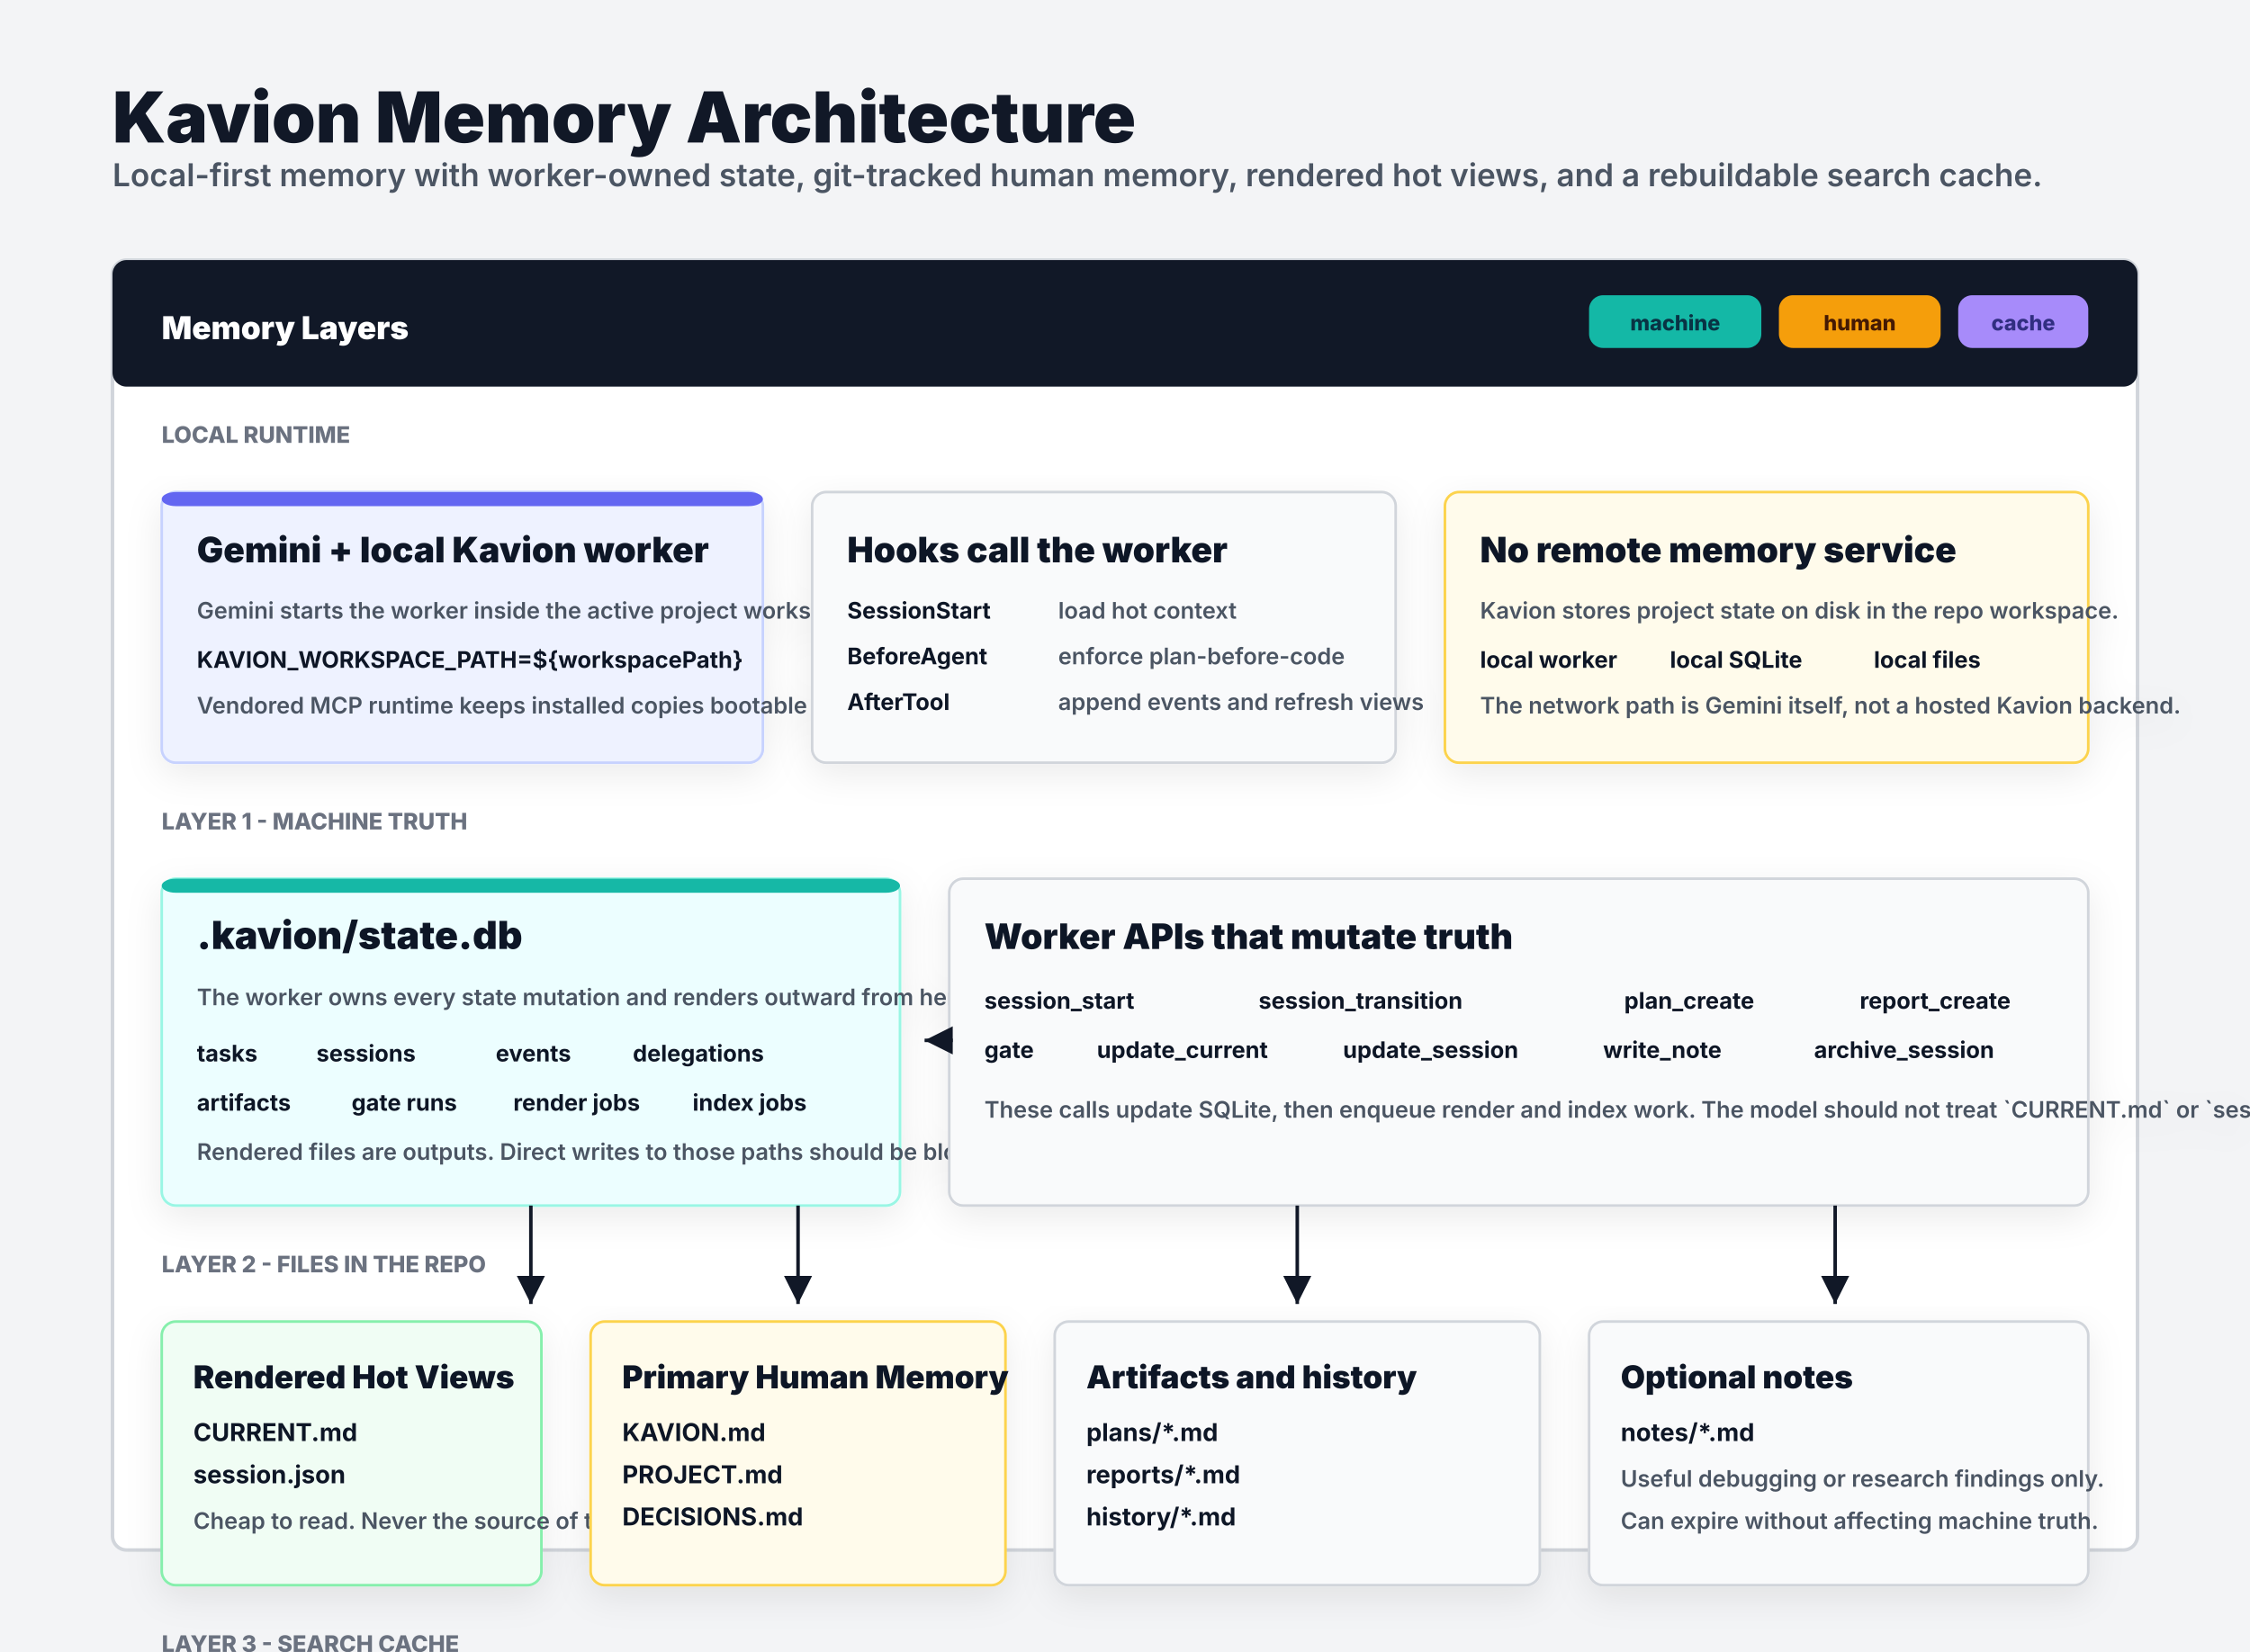
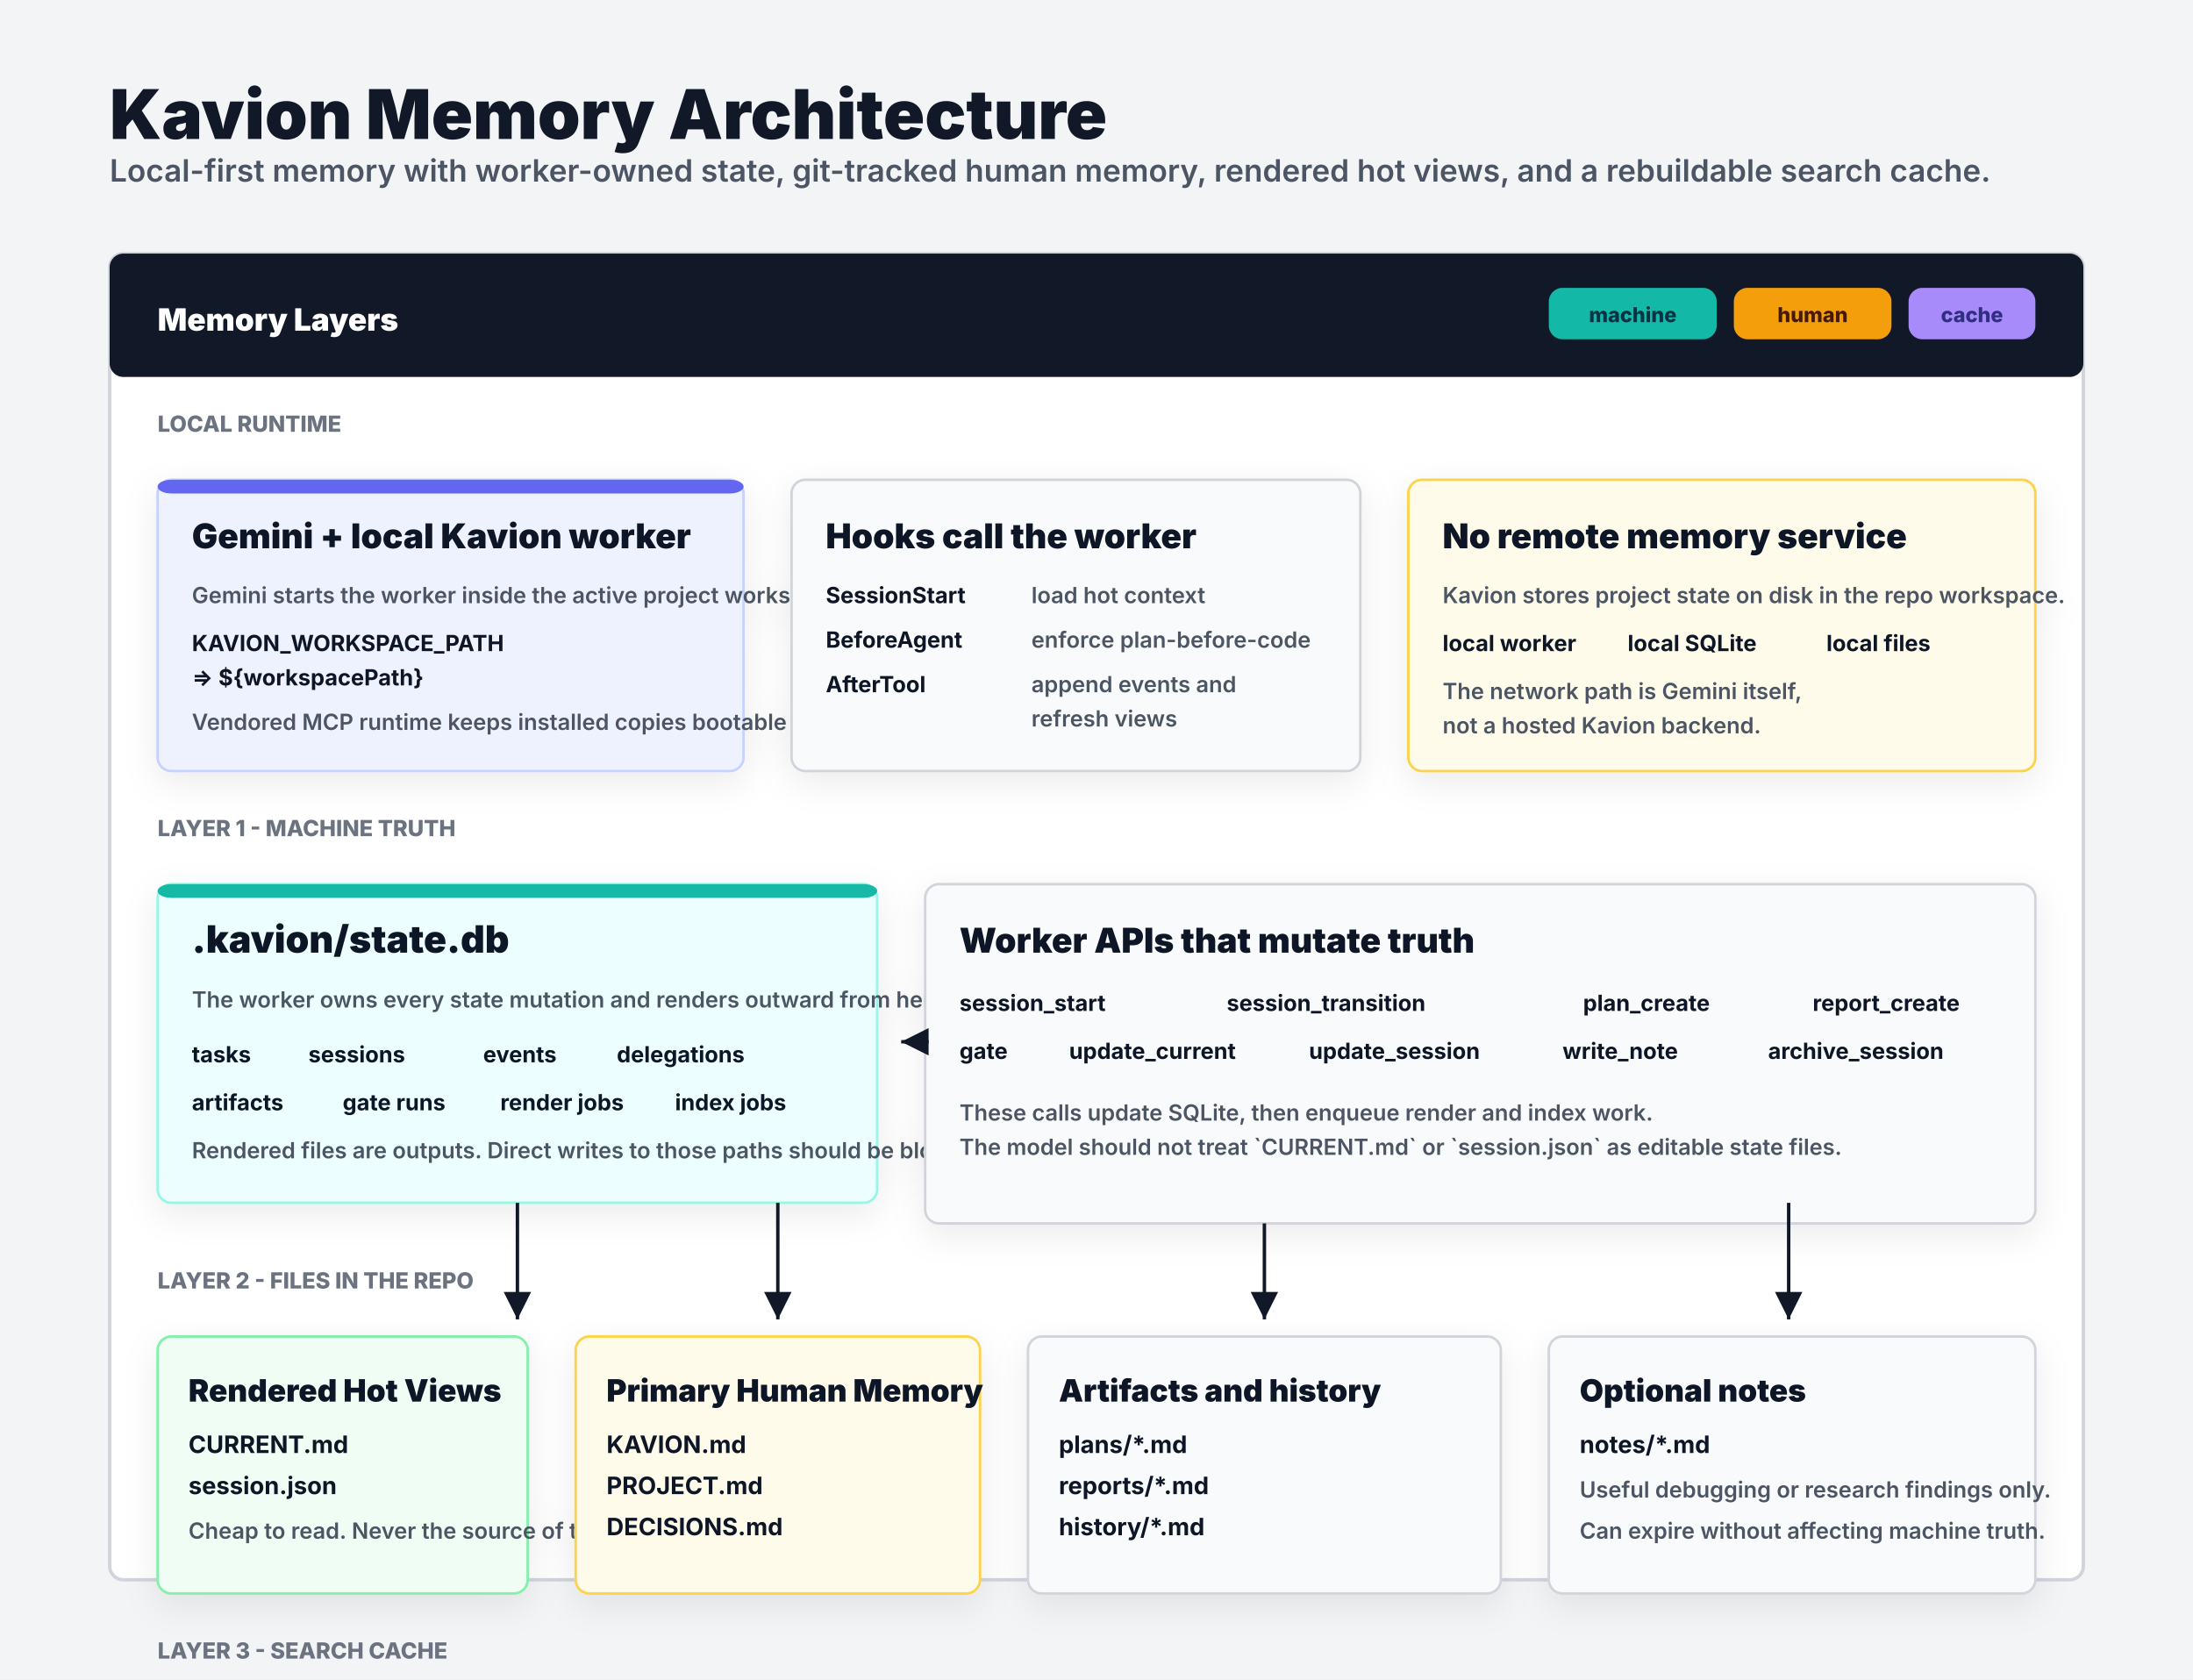
- <svg xmlns="http://www.w3.org/2000/svg" width="1280" height="940" viewBox="0 0 1280 940" fill="none" role="img" aria-labelledby="title desc">
-   <rect width="1280" height="940" fill="#F3F4F6" />
+ <svg xmlns="http://www.w3.org/2000/svg" width="1280" height="980" viewBox="0 0 1280 980" fill="none" role="img" aria-labelledby="title desc">
+   <rect width="1280" height="980" fill="#F3F4F6" />
  <defs>
    <marker id="arrow" markerWidth="12" markerHeight="12" refX="10" refY="6" orient="auto" markerUnits="strokeWidth">
      <path d="M2 2L10 6L2 10Z" fill="#111827" />
    </marker>
    <filter id="shadow" x="-10%" y="-10%" width="120%" height="130%">
      <feDropShadow dx="0" dy="6" stdDeviation="10" flood-color="#111827" flood-opacity="0.08" />
    </filter>
  </defs>
  <g transform="translate(64 52)">
    <text x="0" y="0" dominant-baseline="hanging" font-family="Inter, ui-sans-serif, system-ui, sans-serif" font-size="40" font-weight="850" fill="#111827">Kavion Memory Architecture</text>
    <text x="0" y="54" font-family="Inter, ui-sans-serif, system-ui, sans-serif" font-size="18" font-weight="600" fill="#4B5563">Local-first memory with worker-owned state, git-tracked human memory, rendered hot views, and a rebuildable search cache.</text>
    <g transform="translate(0 96)">
-       <rect width="1152" height="734" rx="8" fill="#FFFFFF" stroke="#D1D5DB" stroke-width="2" />
+       <rect width="1152" height="774" rx="8" fill="#FFFFFF" stroke="#D1D5DB" stroke-width="2" />
      <rect width="1152" height="72" rx="8" fill="#111827" />
      <text x="28" y="45" font-family="Inter, ui-sans-serif, system-ui, sans-serif" font-size="18" font-weight="850" fill="#FFFFFF">Memory Layers</text>
      <g transform="translate(840 20)">
        <rect width="98" height="30" rx="8" fill="#14B8A6" />
        <text x="49" y="20" text-anchor="middle" font-family="Inter, ui-sans-serif, system-ui, sans-serif" font-size="12" font-weight="800" fill="#083344">machine</text>
      </g>
      <g transform="translate(948 20)">
        <rect width="92" height="30" rx="8" fill="#F59E0B" />
        <text x="46" y="20" text-anchor="middle" font-family="Inter, ui-sans-serif, system-ui, sans-serif" font-size="12" font-weight="800" fill="#451A03">human</text>
      </g>
      <g transform="translate(1050 20)">
        <rect width="74" height="30" rx="8" fill="#A78BFA" />
        <text x="37" y="20" text-anchor="middle" font-family="Inter, ui-sans-serif, system-ui, sans-serif" font-size="12" font-weight="800" fill="#312E81">cache</text>
      </g>
      <text x="28" y="104" font-family="Inter, ui-sans-serif, system-ui, sans-serif" font-size="13" font-weight="800" fill="#6B7280">LOCAL RUNTIME</text>
      <g transform="translate(28 132)" filter="url(#shadow)">
-         <rect width="342" height="154" rx="8" fill="#EEF2FF" stroke="#C7D2FE" stroke-width="1.5" />
+         <rect width="342" height="170" rx="8" fill="#EEF2FF" stroke="#C7D2FE" stroke-width="1.5" />
        <rect width="342" height="8" rx="8" fill="#6366F1" />
        <text x="20" y="40" font-family="Inter, ui-sans-serif, system-ui, sans-serif" font-size="20" font-weight="850" fill="#111827">Gemini + local Kavion worker</text>
        <text x="20" y="72" font-family="Inter, ui-sans-serif, system-ui, sans-serif" font-size="13" font-weight="600" fill="#4B5563">Gemini starts the worker inside the active project workspace.</text>
-         <text x="20" y="100" font-family="Inter, ui-sans-serif, system-ui, sans-serif" font-size="13" font-weight="700" fill="#111827">KAVION_WORKSPACE_PATH=${workspacePath}</text>
-         <text x="20" y="126" font-family="Inter, ui-sans-serif, system-ui, sans-serif" font-size="13" font-weight="600" fill="#4B5563">Vendored MCP runtime keeps installed copies bootable without local npm install.</text>
+         <text x="20" y="100" font-family="Inter, ui-sans-serif, system-ui, sans-serif" font-size="13" font-weight="700" fill="#111827">KAVION_WORKSPACE_PATH</text>
+         <text x="20" y="120" font-family="Inter, ui-sans-serif, system-ui, sans-serif" font-size="13" font-weight="700" fill="#111827">=&gt; ${workspacePath}</text>
+         <text x="20" y="146" font-family="Inter, ui-sans-serif, system-ui, sans-serif" font-size="13" font-weight="600" fill="#4B5563">Vendored MCP runtime keeps installed copies bootable without local npm install.</text>
      </g>
      <g transform="translate(398 132)" filter="url(#shadow)">
-         <rect width="332" height="154" rx="8" fill="#F9FAFB" stroke="#D1D5DB" stroke-width="1.5" />
+         <rect width="332" height="170" rx="8" fill="#F9FAFB" stroke="#D1D5DB" stroke-width="1.5" />
        <text x="20" y="40" font-family="Inter, ui-sans-serif, system-ui, sans-serif" font-size="20" font-weight="850" fill="#111827">Hooks call the worker</text>
        <text x="20" y="72" font-family="Inter, ui-sans-serif, system-ui, sans-serif" font-size="13" font-weight="700" fill="#111827">SessionStart</text>
        <text x="140" y="72" font-family="Inter, ui-sans-serif, system-ui, sans-serif" font-size="13" font-weight="600" fill="#4B5563">load hot context</text>
        <text x="20" y="98" font-family="Inter, ui-sans-serif, system-ui, sans-serif" font-size="13" font-weight="700" fill="#111827">BeforeAgent</text>
        <text x="140" y="98" font-family="Inter, ui-sans-serif, system-ui, sans-serif" font-size="13" font-weight="600" fill="#4B5563">enforce plan-before-code</text>
        <text x="20" y="124" font-family="Inter, ui-sans-serif, system-ui, sans-serif" font-size="13" font-weight="700" fill="#111827">AfterTool</text>
-         <text x="140" y="124" font-family="Inter, ui-sans-serif, system-ui, sans-serif" font-size="13" font-weight="600" fill="#4B5563">append events and refresh views</text>
+         <text x="140" y="124" font-family="Inter, ui-sans-serif, system-ui, sans-serif" font-size="13" font-weight="600" fill="#4B5563">append events and</text>
+         <text x="140" y="144" font-family="Inter, ui-sans-serif, system-ui, sans-serif" font-size="13" font-weight="600" fill="#4B5563">refresh views</text>
      </g>
      <g transform="translate(758 132)" filter="url(#shadow)">
-         <rect width="366" height="154" rx="8" fill="#FFFBEB" stroke="#FCD34D" stroke-width="1.5" />
+         <rect width="366" height="170" rx="8" fill="#FFFBEB" stroke="#FCD34D" stroke-width="1.5" />
        <text x="20" y="40" font-family="Inter, ui-sans-serif, system-ui, sans-serif" font-size="20" font-weight="850" fill="#111827">No remote memory service</text>
        <text x="20" y="72" font-family="Inter, ui-sans-serif, system-ui, sans-serif" font-size="13" font-weight="600" fill="#4B5563">Kavion stores project state on disk in the repo workspace.</text>
        <text x="20" y="100" font-family="Inter, ui-sans-serif, system-ui, sans-serif" font-size="13" font-weight="700" fill="#111827">local worker</text>
        <text x="128" y="100" font-family="Inter, ui-sans-serif, system-ui, sans-serif" font-size="13" font-weight="700" fill="#111827">local SQLite</text>
        <text x="244" y="100" font-family="Inter, ui-sans-serif, system-ui, sans-serif" font-size="13" font-weight="700" fill="#111827">local files</text>
-         <text x="20" y="126" font-family="Inter, ui-sans-serif, system-ui, sans-serif" font-size="13" font-weight="600" fill="#4B5563">The network path is Gemini itself, not a hosted Kavion backend.</text>
+         <text x="20" y="128" font-family="Inter, ui-sans-serif, system-ui, sans-serif" font-size="13" font-weight="600" fill="#4B5563">The network path is Gemini itself,</text>
+         <text x="20" y="148" font-family="Inter, ui-sans-serif, system-ui, sans-serif" font-size="13" font-weight="600" fill="#4B5563">not a hosted Kavion backend.</text>
      </g>
-       <text x="28" y="324" font-family="Inter, ui-sans-serif, system-ui, sans-serif" font-size="13" font-weight="800" fill="#6B7280">LAYER 1 - MACHINE TRUTH</text>
-       <g transform="translate(28 352)" filter="url(#shadow)">
+       <text x="28" y="340" font-family="Inter, ui-sans-serif, system-ui, sans-serif" font-size="13" font-weight="800" fill="#6B7280">LAYER 1 - MACHINE TRUTH</text>
+       <g transform="translate(28 368)" filter="url(#shadow)">
        <rect width="420" height="186" rx="8" fill="#ECFEFF" stroke="#99F6E4" stroke-width="1.5" />
        <rect width="420" height="8" rx="8" fill="#14B8A6" />
        <text x="20" y="40" font-family="Inter, ui-sans-serif, system-ui, sans-serif" font-size="22" font-weight="850" fill="#111827">.kavion/state.db</text>
        <text x="20" y="72" font-family="Inter, ui-sans-serif, system-ui, sans-serif" font-size="13" font-weight="600" fill="#4B5563">The worker owns every state mutation and renders outward from here.</text>
        <text x="20" y="104" font-family="Inter, ui-sans-serif, system-ui, sans-serif" font-size="13" font-weight="700" fill="#111827">tasks</text>
        <text x="88" y="104" font-family="Inter, ui-sans-serif, system-ui, sans-serif" font-size="13" font-weight="700" fill="#111827">sessions</text>
        <text x="190" y="104" font-family="Inter, ui-sans-serif, system-ui, sans-serif" font-size="13" font-weight="700" fill="#111827">events</text>
        <text x="268" y="104" font-family="Inter, ui-sans-serif, system-ui, sans-serif" font-size="13" font-weight="700" fill="#111827">delegations</text>
        <text x="20" y="132" font-family="Inter, ui-sans-serif, system-ui, sans-serif" font-size="13" font-weight="700" fill="#111827">artifacts</text>
        <text x="108" y="132" font-family="Inter, ui-sans-serif, system-ui, sans-serif" font-size="13" font-weight="700" fill="#111827">gate runs</text>
        <text x="200" y="132" font-family="Inter, ui-sans-serif, system-ui, sans-serif" font-size="13" font-weight="700" fill="#111827">render jobs</text>
        <text x="302" y="132" font-family="Inter, ui-sans-serif, system-ui, sans-serif" font-size="13" font-weight="700" fill="#111827">index jobs</text>
        <text x="20" y="160" font-family="Inter, ui-sans-serif, system-ui, sans-serif" font-size="13" font-weight="600" fill="#4B5563">Rendered files are outputs. Direct writes to those paths should be blocked by policy.</text>
      </g>
-       <g transform="translate(476 352)" filter="url(#shadow)">
-         <rect width="648" height="186" rx="8" fill="#F9FAFB" stroke="#D1D5DB" stroke-width="1.5" />
+       <g transform="translate(476 368)" filter="url(#shadow)">
+         <rect width="648" height="198" rx="8" fill="#F9FAFB" stroke="#D1D5DB" stroke-width="1.5" />
        <text x="20" y="40" font-family="Inter, ui-sans-serif, system-ui, sans-serif" font-size="20" font-weight="850" fill="#111827">Worker APIs that mutate truth</text>
        <text x="20" y="74" font-family="Inter, ui-sans-serif, system-ui, sans-serif" font-size="13" font-weight="700" fill="#111827">session_start</text>
        <text x="176" y="74" font-family="Inter, ui-sans-serif, system-ui, sans-serif" font-size="13" font-weight="700" fill="#111827">session_transition</text>
        <text x="384" y="74" font-family="Inter, ui-sans-serif, system-ui, sans-serif" font-size="13" font-weight="700" fill="#111827">plan_create</text>
        <text x="518" y="74" font-family="Inter, ui-sans-serif, system-ui, sans-serif" font-size="13" font-weight="700" fill="#111827">report_create</text>
        <text x="20" y="102" font-family="Inter, ui-sans-serif, system-ui, sans-serif" font-size="13" font-weight="700" fill="#111827">gate</text>
        <text x="84" y="102" font-family="Inter, ui-sans-serif, system-ui, sans-serif" font-size="13" font-weight="700" fill="#111827">update_current</text>
        <text x="224" y="102" font-family="Inter, ui-sans-serif, system-ui, sans-serif" font-size="13" font-weight="700" fill="#111827">update_session</text>
        <text x="372" y="102" font-family="Inter, ui-sans-serif, system-ui, sans-serif" font-size="13" font-weight="700" fill="#111827">write_note</text>
        <text x="492" y="102" font-family="Inter, ui-sans-serif, system-ui, sans-serif" font-size="13" font-weight="700" fill="#111827">archive_session</text>
-         <text x="20" y="136" font-family="Inter, ui-sans-serif, system-ui, sans-serif" font-size="13" font-weight="600" fill="#4B5563">These calls update SQLite, then enqueue render and index work. The model should not treat `CURRENT.md` or `session.json` as editable state files.</text>
+         <text x="20" y="138" font-family="Inter, ui-sans-serif, system-ui, sans-serif" font-size="13" font-weight="600" fill="#4B5563">These calls update SQLite, then enqueue render and index work.</text>
+         <text x="20" y="158" font-family="Inter, ui-sans-serif, system-ui, sans-serif" font-size="13" font-weight="600" fill="#4B5563">The model should not treat `CURRENT.md` or `session.json` as editable state files.</text>
      </g>
-       <text x="28" y="576" font-family="Inter, ui-sans-serif, system-ui, sans-serif" font-size="13" font-weight="800" fill="#6B7280">LAYER 2 - FILES IN THE REPO</text>
-       <g transform="translate(28 604)" filter="url(#shadow)">
+       <text x="28" y="604" font-family="Inter, ui-sans-serif, system-ui, sans-serif" font-size="13" font-weight="800" fill="#6B7280">LAYER 2 - FILES IN THE REPO</text>
+       <g transform="translate(28 632)" filter="url(#shadow)">
        <rect width="216" height="150" rx="8" fill="#F0FDF4" stroke="#86EFAC" stroke-width="1.5" />
        <text x="18" y="38" font-family="Inter, ui-sans-serif, system-ui, sans-serif" font-size="18" font-weight="850" fill="#111827">Rendered Hot Views</text>
        <text x="18" y="68" font-family="Inter, ui-sans-serif, system-ui, sans-serif" font-size="14" font-weight="700" fill="#111827">CURRENT.md</text>
        <text x="18" y="92" font-family="Inter, ui-sans-serif, system-ui, sans-serif" font-size="14" font-weight="700" fill="#111827">session.json</text>
        <text x="18" y="118" font-family="Inter, ui-sans-serif, system-ui, sans-serif" font-size="13" font-weight="600" fill="#4B5563">Cheap to read. Never the source of truth.</text>
      </g>
-       <g transform="translate(272 604)" filter="url(#shadow)">
+       <g transform="translate(272 632)" filter="url(#shadow)">
        <rect width="236" height="150" rx="8" fill="#FFFBEB" stroke="#FCD34D" stroke-width="1.5" />
        <text x="18" y="38" font-family="Inter, ui-sans-serif, system-ui, sans-serif" font-size="18" font-weight="850" fill="#111827">Primary Human Memory</text>
        <text x="18" y="68" font-family="Inter, ui-sans-serif, system-ui, sans-serif" font-size="14" font-weight="700" fill="#111827">KAVION.md</text>
        <text x="18" y="92" font-family="Inter, ui-sans-serif, system-ui, sans-serif" font-size="14" font-weight="700" fill="#111827">PROJECT.md</text>
        <text x="18" y="116" font-family="Inter, ui-sans-serif, system-ui, sans-serif" font-size="14" font-weight="700" fill="#111827">DECISIONS.md</text>
      </g>
-       <g transform="translate(536 604)" filter="url(#shadow)">
+       <g transform="translate(536 632)" filter="url(#shadow)">
        <rect width="276" height="150" rx="8" fill="#F9FAFB" stroke="#D1D5DB" stroke-width="1.5" />
        <text x="18" y="38" font-family="Inter, ui-sans-serif, system-ui, sans-serif" font-size="18" font-weight="850" fill="#111827">Artifacts and history</text>
        <text x="18" y="68" font-family="Inter, ui-sans-serif, system-ui, sans-serif" font-size="14" font-weight="700" fill="#111827">plans/*.md</text>
        <text x="18" y="92" font-family="Inter, ui-sans-serif, system-ui, sans-serif" font-size="14" font-weight="700" fill="#111827">reports/*.md</text>
        <text x="18" y="116" font-family="Inter, ui-sans-serif, system-ui, sans-serif" font-size="14" font-weight="700" fill="#111827">history/*.md</text>
      </g>
-       <g transform="translate(840 604)" filter="url(#shadow)">
+       <g transform="translate(840 632)" filter="url(#shadow)">
        <rect width="284" height="150" rx="8" fill="#F9FAFB" stroke="#D1D5DB" stroke-width="1.5" />
        <text x="18" y="38" font-family="Inter, ui-sans-serif, system-ui, sans-serif" font-size="18" font-weight="850" fill="#111827">Optional notes</text>
        <text x="18" y="68" font-family="Inter, ui-sans-serif, system-ui, sans-serif" font-size="14" font-weight="700" fill="#111827">notes/*.md</text>
        <text x="18" y="94" font-family="Inter, ui-sans-serif, system-ui, sans-serif" font-size="13" font-weight="600" fill="#4B5563">Useful debugging or research findings only.</text>
        <text x="18" y="118" font-family="Inter, ui-sans-serif, system-ui, sans-serif" font-size="13" font-weight="600" fill="#4B5563">Can expire without affecting machine truth.</text>
      </g>
-       <text x="28" y="792" font-family="Inter, ui-sans-serif, system-ui, sans-serif" font-size="13" font-weight="800" fill="#6B7280">LAYER 3 - SEARCH CACHE</text>
-       <g transform="translate(28 820)" filter="url(#shadow)">
+       <text x="28" y="820" font-family="Inter, ui-sans-serif, system-ui, sans-serif" font-size="13" font-weight="800" fill="#6B7280">LAYER 3 - SEARCH CACHE</text>
+       <g transform="translate(28 848)" filter="url(#shadow)">
        <rect width="1096" height="76" rx="8" fill="#EEF2FF" stroke="#C7D2FE" stroke-width="1.5" />
        <rect width="1096" height="8" rx="8" fill="#A78BFA" />
        <text x="20" y="36" font-family="Inter, ui-sans-serif, system-ui, sans-serif" font-size="18" font-weight="850" fill="#111827">index/chunks.jsonl + index/bm25.json</text>
        <text x="20" y="62" font-family="Inter, ui-sans-serif, system-ui, sans-serif" font-size="13" font-weight="600" fill="#4B5563">Cache only. Built locally from known memory and artifacts so the model can search first and open specific files only when needed.</text>
      </g>
-       <path d="M478 444L462 444" stroke="#111827" stroke-width="2" marker-end="url(#arrow)" />
-       <path d="M238 538V594" stroke="#111827" stroke-width="2" marker-end="url(#arrow)" />
-       <path d="M390 538V594" stroke="#111827" stroke-width="2" marker-end="url(#arrow)" />
-       <path d="M674 538V594" stroke="#111827" stroke-width="2" marker-end="url(#arrow)" />
-       <path d="M980 538V594" stroke="#111827" stroke-width="2" marker-end="url(#arrow)" />
+       <path d="M478 460L462 460" stroke="#111827" stroke-width="2" marker-end="url(#arrow)" />
+       <path d="M238 554V622" stroke="#111827" stroke-width="2" marker-end="url(#arrow)" />
+       <path d="M390 554V622" stroke="#111827" stroke-width="2" marker-end="url(#arrow)" />
+       <path d="M674 566V622" stroke="#111827" stroke-width="2" marker-end="url(#arrow)" />
+       <path d="M980 554V622" stroke="#111827" stroke-width="2" marker-end="url(#arrow)" />
    </g>
  </g>
</svg>
